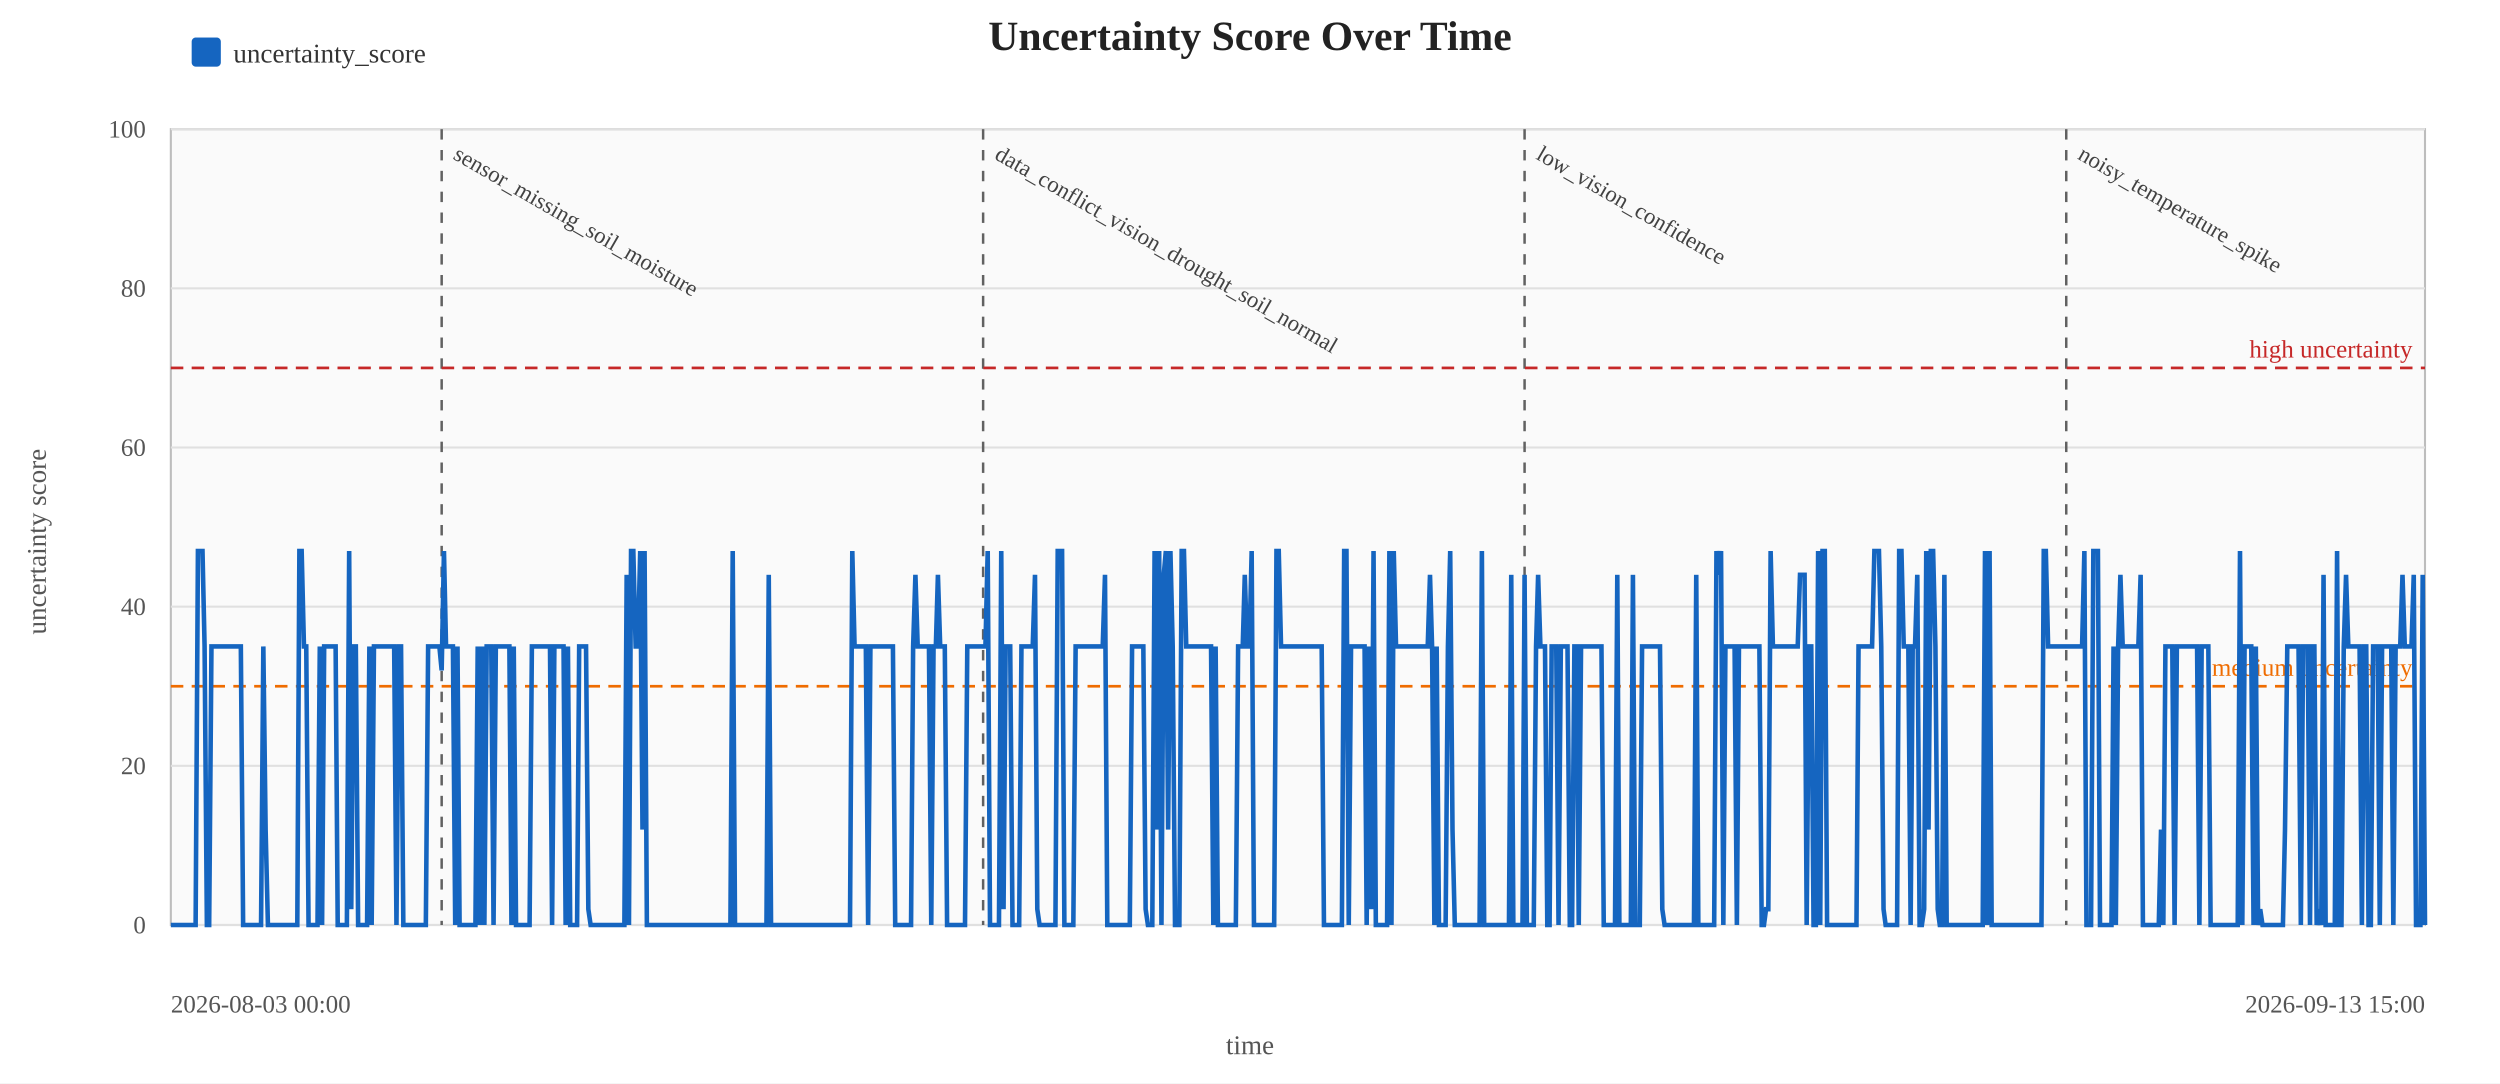
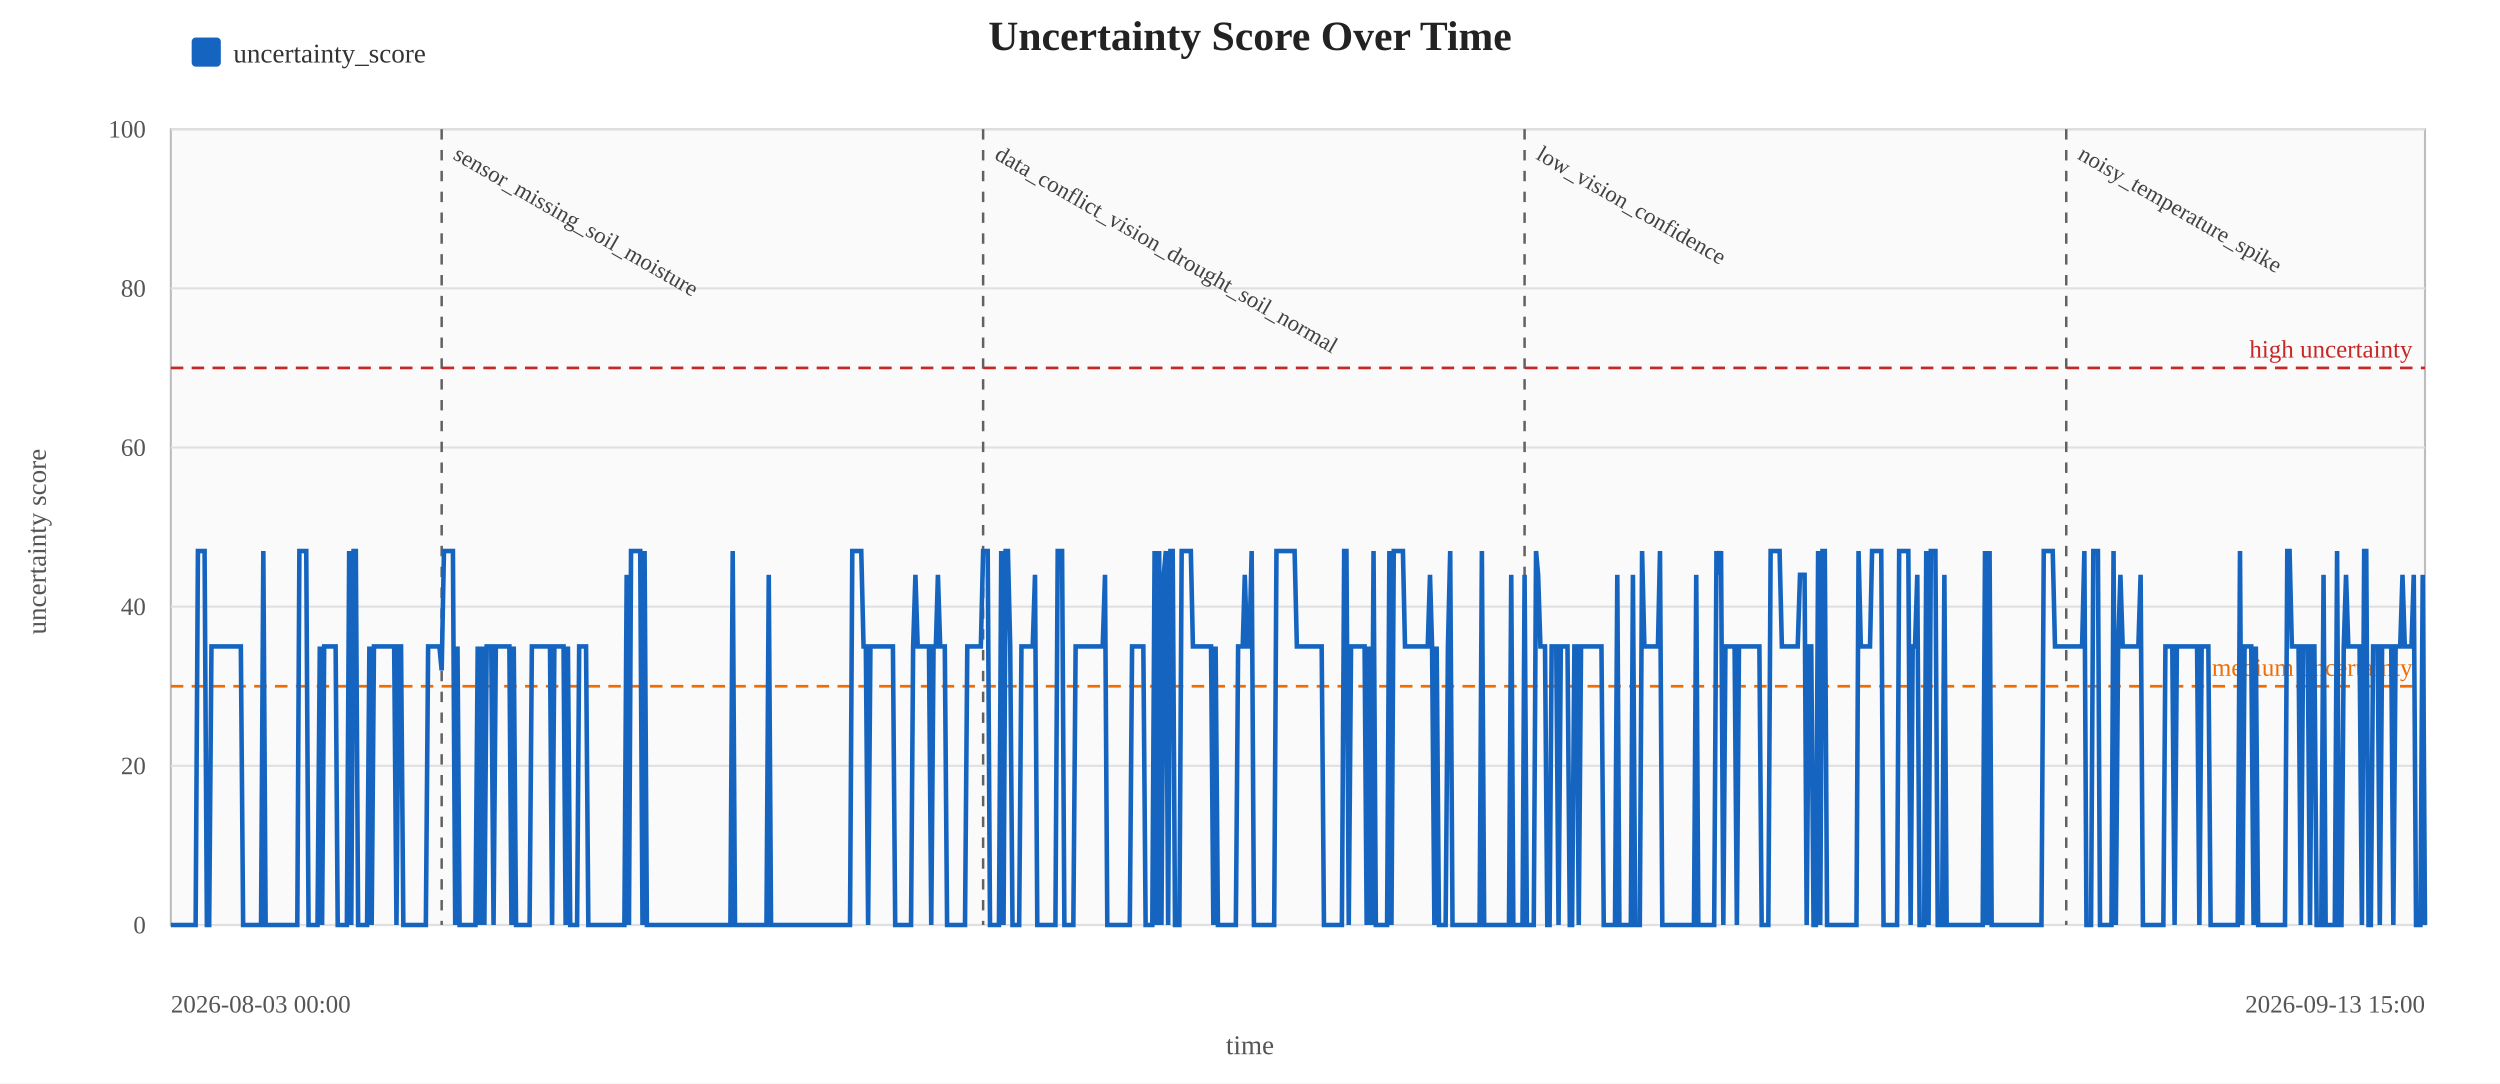
<svg xmlns="http://www.w3.org/2000/svg" width="1200" height="520" viewBox="0 0 1200 520">
  <rect width="100%" height="100%" fill="#ffffff" />
  <text x="600.0" y="24" text-anchor="middle" font-size="20" font-weight="700" fill="#222">Uncertainty Score Over Time</text>
  <rect x="92" y="18" width="14" height="14" fill="#1565c0" rx="2" />
  <text x="112" y="30" font-size="13" fill="#333">uncertainty_score</text>
  <rect x="82" y="62" width="1082" height="382" fill="#fafafa" stroke="#bdbdbd" />
  <line x1="82" y1="444.0" x2="1164" y2="444.0" stroke="#e0e0e0" stroke-width="1" />
  <text x="70" y="448.0" text-anchor="end" font-size="12" fill="#555">0</text>
  <line x1="82" y1="367.6" x2="1164" y2="367.6" stroke="#e0e0e0" stroke-width="1" />
  <text x="70" y="371.6" text-anchor="end" font-size="12" fill="#555">20</text>
  <line x1="82" y1="291.2" x2="1164" y2="291.2" stroke="#e0e0e0" stroke-width="1" />
  <text x="70" y="295.2" text-anchor="end" font-size="12" fill="#555">40</text>
  <line x1="82" y1="214.8" x2="1164" y2="214.8" stroke="#e0e0e0" stroke-width="1" />
  <text x="70" y="218.8" text-anchor="end" font-size="12" fill="#555">60</text>
  <line x1="82" y1="138.4" x2="1164" y2="138.4" stroke="#e0e0e0" stroke-width="1" />
  <text x="70" y="142.4" text-anchor="end" font-size="12" fill="#555">80</text>
  <line x1="82" y1="62.0" x2="1164" y2="62.0" stroke="#e0e0e0" stroke-width="1" />
  <text x="70" y="66.0" text-anchor="end" font-size="12" fill="#555">100</text>
  <line x1="212.0" y1="62" x2="212.0" y2="444" stroke="#616161" stroke-dasharray="5 5" stroke-width="1.2" />
  <text x="217.0" y="76.0" font-size="11" fill="#424242" transform="rotate(30 217.0 76.0)">sensor_missing_soil_moisture</text>
  <line x1="471.9" y1="62" x2="471.9" y2="444" stroke="#616161" stroke-dasharray="5 5" stroke-width="1.2" />
  <text x="476.9" y="76.0" font-size="11" fill="#424242" transform="rotate(30 476.9 76.0)">data_conflict_vision_drought_soil_normal</text>
  <line x1="731.8" y1="62" x2="731.8" y2="444" stroke="#616161" stroke-dasharray="5 5" stroke-width="1.2" />
  <text x="736.8" y="76.0" font-size="11" fill="#424242" transform="rotate(30 736.8 76.0)">low_vision_confidence</text>
  <line x1="991.8" y1="62" x2="991.8" y2="444" stroke="#616161" stroke-dasharray="5 5" stroke-width="1.2" />
  <text x="996.8" y="76.0" font-size="11" fill="#424242" transform="rotate(30 996.8 76.0)">noisy_temperature_spike</text>
  <line x1="82" y1="329.4" x2="1164" y2="329.4" stroke="#ef6c00" stroke-dasharray="6 4" stroke-width="1.3" />
  <text x="1158" y="324.4" text-anchor="end" font-size="12" fill="#ef6c00">medium uncertainty</text>
  <line x1="82" y1="176.6" x2="1164" y2="176.6" stroke="#c62828" stroke-dasharray="6 4" stroke-width="1.3" />
  <text x="1158" y="171.6" text-anchor="end" font-size="12" fill="#c62828">high uncertainty</text>
-   <polyline fill="none" stroke="#1565c0" stroke-width="2.2" points="82.0,444.0 83.1,444.0 84.2,444.0 85.2,444.0 86.3,444.0 87.4,444.0 88.5,444.0 89.6,444.0 90.7,444.0 91.7,444.0 92.8,444.0 93.9,444.0 95.0,264.5 96.1,264.5 97.2,264.5 98.2,310.3 99.3,444.0 100.4,444.0 101.5,310.3 102.6,310.3 103.7,310.3 104.7,310.3 105.8,310.3 106.9,310.3 108.0,310.3 109.1,310.3 110.2,310.3 111.2,310.3 112.3,310.3 113.4,310.3 114.5,310.3 115.6,310.3 116.7,444.0 117.7,444.0 118.8,444.0 119.9,444.0 121.0,444.0 122.1,444.0 123.2,444.0 124.2,444.0 125.3,444.0 126.4,310.3 127.5,398.2 128.6,444.0 129.7,444.0 130.7,444.0 131.8,444.0 132.9,444.0 134.0,444.0 135.1,444.0 136.2,444.0 137.2,444.0 138.3,444.0 139.4,444.0 140.5,444.0 141.6,444.0 142.7,444.0 143.7,264.5 144.8,264.5 145.9,310.3 147.0,310.3 148.1,444.0 149.2,444.0 150.2,444.0 151.3,444.0 152.4,444.0 153.5,310.3 154.6,444.0 155.6,310.3 156.7,310.3 157.8,310.3 158.9,310.3 160.0,310.3 161.1,310.3 162.1,444.0 163.2,444.0 164.3,444.0 165.4,444.0 166.5,444.0 167.6,264.5 168.6,436.4 169.7,310.3 170.8,310.3 171.9,444.0 173.0,444.0 174.1,444.0 175.1,444.0 176.2,444.0 177.3,310.3 178.4,444.0 179.5,310.3 180.6,310.3 181.6,310.3 182.7,310.3 183.8,310.3 184.9,310.3 186.0,310.3 187.1,310.3 188.1,310.3 189.2,310.3 190.3,444.0 191.4,310.3 192.5,310.3 193.6,444.0 194.6,444.0 195.7,444.0 196.8,444.0 197.9,444.0 199.0,444.0 200.1,444.0 201.1,444.0 202.2,444.0 203.3,444.0 204.4,444.0 205.5,310.3 206.6,310.3 207.6,310.3 208.7,310.3 209.8,310.3 210.9,310.3 212.0,321.8 213.1,264.5 214.1,310.3 215.2,310.3 216.3,310.3 217.4,310.3 218.5,444.0 219.6,310.3 220.6,444.0 221.7,444.0 222.8,444.0 223.9,444.0 225.0,444.0 226.1,444.0 227.1,444.0 228.2,444.0 229.3,310.3 230.4,444.0 231.5,310.3 232.5,444.0 233.6,310.3 234.7,310.3 235.8,310.3 236.9,444.0 238.0,310.3 239.0,310.3 240.1,310.3 241.2,310.3 242.3,310.3 243.4,310.3 244.5,310.3 245.5,444.0 246.6,310.3 247.7,444.0 248.8,444.0 249.9,444.0 251.0,444.0 252.0,444.0 253.1,444.0 254.2,444.0 255.3,310.3 256.4,310.3 257.5,310.3 258.5,310.3 259.6,310.3 260.7,310.3 261.8,310.3 262.9,310.3 264.0,310.3 265.0,444.0 266.1,310.3 267.2,310.3 268.3,310.3 269.4,310.3 270.5,310.3 271.5,444.0 272.6,310.3 273.7,444.0 274.8,444.0 275.9,444.0 277.0,444.0 278.0,310.3 279.1,310.3 280.2,310.3 281.3,310.3 282.4,436.4 283.5,444.0 284.5,444.0 285.6,444.0 286.7,444.0 287.8,444.0 288.9,444.0 290.0,444.0 291.0,444.0 292.1,444.0 293.2,444.0 294.3,444.0 295.4,444.0 296.5,444.0 297.5,444.0 298.6,444.0 299.7,444.0 300.8,275.9 301.9,444.0 302.9,264.5 304.0,264.5 305.1,310.3 306.2,310.3 307.3,264.5 308.4,398.2 309.4,264.5 310.5,444.0 311.6,444.0 312.7,444.0 313.8,444.0 314.9,444.0 315.9,444.0 317.0,444.0 318.1,444.0 319.2,444.0 320.3,444.0 321.4,444.0 322.4,444.0 323.5,444.0 324.6,444.0 325.7,444.0 326.8,444.0 327.9,444.0 328.9,444.0 330.0,444.0 331.1,444.0 332.2,444.0 333.3,444.0 334.4,444.0 335.4,444.0 336.5,444.0 337.6,444.0 338.7,444.0 339.8,444.0 340.9,444.0 341.9,444.0 343.0,444.0 344.1,444.0 345.2,444.0 346.3,444.0 347.4,444.0 348.4,444.0 349.5,444.0 350.6,444.0 351.7,264.5 352.8,444.0 353.9,444.0 354.9,444.0 356.0,444.0 357.1,444.0 358.2,444.0 359.3,444.0 360.4,444.0 361.4,444.0 362.5,444.0 363.6,444.0 364.7,444.0 365.8,444.0 366.9,444.0 367.9,444.0 369.0,275.9 370.1,444.0 371.2,444.0 372.3,444.0 373.3,444.0 374.4,444.0 375.5,444.0 376.6,444.0 377.7,444.0 378.8,444.0 379.8,444.0 380.9,444.0 382.0,444.0 383.1,444.0 384.2,444.0 385.3,444.0 386.3,444.0 387.4,444.0 388.5,444.0 389.6,444.0 390.7,444.0 391.8,444.0 392.8,444.0 393.9,444.0 395.0,444.0 396.1,444.0 397.2,444.0 398.3,444.0 399.3,444.0 400.4,444.0 401.5,444.0 402.6,444.0 403.7,444.0 404.8,444.0 405.8,444.0 406.9,444.0 408.0,444.0 409.1,264.5 410.2,310.3 411.3,310.3 412.3,310.3 413.4,310.3 414.5,310.3 415.6,310.3 416.7,444.0 417.8,310.3 418.8,310.3 419.9,310.3 421.0,310.3 422.1,310.3 423.2,310.3 424.3,310.3 425.3,310.3 426.4,310.3 427.5,310.3 428.6,310.3 429.7,444.0 430.8,444.0 431.8,444.0 432.9,444.0 434.0,444.0 435.1,444.0 436.2,444.0 437.3,444.0 438.3,310.3 439.4,275.9 440.5,310.3 441.6,310.3 442.7,310.3 443.7,310.3 444.8,310.3 445.9,310.3 447.0,444.0 448.1,310.3 449.2,310.3 450.2,275.9 451.3,310.3 452.4,310.3 453.5,310.3 454.6,444.0 455.7,444.0 456.7,444.0 457.8,444.0 458.9,444.0 460.0,444.0 461.1,444.0 462.2,444.0 463.2,444.0 464.3,310.3 465.4,310.3 466.5,310.3 467.6,310.3 468.7,310.3 469.7,310.3 470.8,310.3 471.9,310.3 473.0,310.3 474.1,264.5 475.2,444.0 476.2,444.0 477.3,444.0 478.4,444.0 479.5,444.0 480.6,264.5 481.7,436.4 482.7,310.3 483.8,310.3 484.9,310.3 486.0,444.0 487.1,444.0 488.2,444.0 489.2,444.0 490.3,310.3 491.4,310.3 492.5,310.3 493.6,310.3 494.7,310.3 495.7,310.3 496.8,275.9 497.9,436.4 499.0,444.0 500.1,444.0 501.2,444.0 502.2,444.0 503.3,444.0 504.4,444.0 505.5,444.0 506.6,444.0 507.7,264.5 508.7,264.5 509.8,264.5 510.9,444.0 512.0,444.0 513.1,444.0 514.2,444.0 515.2,444.0 516.3,310.3 517.4,310.3 518.5,310.3 519.6,310.3 520.6,310.3 521.7,310.3 522.8,310.3 523.9,310.3 525.0,310.3 526.1,310.3 527.1,310.3 528.2,310.3 529.3,310.3 530.4,275.9 531.5,444.0 532.6,444.0 533.6,444.0 534.7,444.0 535.8,444.0 536.9,444.0 538.0,444.0 539.1,444.0 540.1,444.0 541.2,444.0 542.3,444.0 543.4,310.3 544.5,310.3 545.6,310.3 546.6,310.3 547.7,310.3 548.8,310.3 549.9,436.4 551.0,444.0 552.1,444.0 553.1,444.0 554.2,264.5 555.3,398.2 556.4,264.5 557.5,444.0 558.6,275.9 559.6,264.5 560.7,398.2 561.8,264.5 562.9,310.3 564.0,444.0 565.1,444.0 566.1,444.0 567.2,264.5 568.3,264.5 569.4,310.3 570.5,310.3 571.6,310.3 572.6,310.3 573.7,310.3 574.8,310.3 575.9,310.3 577.0,310.3 578.1,310.3 579.1,310.3 580.2,310.3 581.3,310.3 582.4,444.0 583.5,310.3 584.6,444.0 585.6,444.0 586.7,444.0 587.8,444.0 588.9,444.0 590.0,444.0 591.0,444.0 592.1,444.0 593.2,444.0 594.3,310.3 595.4,310.3 596.5,310.3 597.5,275.9 598.6,310.3 599.7,310.3 600.8,264.5 601.9,444.0 603.0,444.0 604.0,444.0 605.1,444.0 606.2,444.0 607.3,444.0 608.4,444.0 609.5,444.0 610.5,444.0 611.6,444.0 612.7,264.5 613.8,264.5 614.9,310.3 616.0,310.3 617.0,310.3 618.1,310.3 619.2,310.3 620.3,310.3 621.4,310.3 622.5,310.3 623.5,310.3 624.6,310.3 625.7,310.3 626.8,310.3 627.9,310.3 629.0,310.3 630.0,310.3 631.1,310.3 632.2,310.3 633.3,310.3 634.4,310.3 635.5,444.0 636.5,444.0 637.6,444.0 638.7,444.0 639.8,444.0 640.9,444.0 642.0,444.0 643.0,444.0 644.1,444.0 645.2,264.5 646.3,264.5 647.4,444.0 648.5,310.3 649.5,310.3 650.6,310.3 651.7,310.3 652.8,310.3 653.9,310.3 655.0,310.3 656.0,444.0 657.1,310.3 658.2,436.4 659.3,264.5 660.4,444.0 661.4,444.0 662.5,444.0 663.6,444.0 664.7,444.0 665.8,444.0 666.9,264.5 667.9,444.0 669.0,264.5 670.1,310.3 671.2,310.3 672.3,310.3 673.4,310.3 674.4,310.3 675.5,310.3 676.6,310.3 677.7,310.3 678.8,310.3 679.9,310.3 680.9,310.3 682.0,310.3 683.1,310.3 684.2,310.3 685.3,310.3 686.4,275.9 687.4,310.3 688.5,444.0 689.6,310.3 690.7,444.0 691.8,444.0 692.9,444.0 693.9,444.0 695.0,310.3 696.1,264.5 697.2,398.2 698.3,444.0 699.4,444.0 700.4,444.0 701.5,444.0 702.6,444.0 703.7,444.0 704.8,444.0 705.9,444.0 706.9,444.0 708.0,444.0 709.1,444.0 710.2,444.0 711.3,264.5 712.4,444.0 713.4,444.0 714.5,444.0 715.6,444.0 716.7,444.0 717.8,444.0 718.9,444.0 719.9,444.0 721.0,444.0 722.1,444.0 723.2,444.0 724.3,444.0 725.4,275.9 726.4,444.0 727.5,444.0 728.6,444.0 729.7,444.0 730.8,444.0 731.8,275.9 732.9,444.0 734.0,444.0 735.1,444.0 736.2,444.0 737.3,310.3 738.3,275.9 739.4,310.3 740.5,310.3 741.6,310.3 742.7,444.0 743.8,444.0 744.8,310.3 745.9,310.3 747.0,310.3 748.1,444.0 749.2,310.3 750.3,310.3 751.3,310.3 752.4,310.3 753.5,444.0 754.6,444.0 755.7,310.3 756.8,310.3 757.8,444.0 758.9,310.3 760.0,310.3 761.1,310.3 762.2,310.3 763.3,310.3 764.3,310.3 765.4,310.3 766.5,310.3 767.6,310.3 768.7,310.3 769.8,444.0 770.8,444.0 771.9,444.0 773.0,444.0 774.1,444.0 775.2,444.0 776.3,275.9 777.3,444.0 778.4,444.0 779.5,444.0 780.6,444.0 781.7,444.0 782.8,444.0 783.8,275.9 784.9,444.0 786.0,444.0 787.1,444.0 788.2,310.3 789.3,310.3 790.3,310.3 791.4,310.3 792.5,310.3 793.6,310.3 794.7,310.3 795.8,310.3 796.8,310.3 797.9,436.4 799.0,444.0 800.1,444.0 801.2,444.0 802.3,444.0 803.3,444.0 804.4,444.0 805.5,444.0 806.6,444.0 807.7,444.0 808.7,444.0 809.8,444.0 810.9,444.0 812.0,444.0 813.1,444.0 814.2,275.9 815.2,444.0 816.3,444.0 817.4,444.0 818.5,444.0 819.6,444.0 820.7,444.0 821.7,444.0 822.8,444.0 823.9,264.5 825.0,275.9 826.1,264.5 827.2,444.0 828.2,310.3 829.3,310.3 830.4,310.3 831.5,310.3 832.6,310.3 833.7,444.0 834.7,310.3 835.8,310.3 836.9,310.3 838.0,310.3 839.1,310.3 840.2,310.3 841.2,310.3 842.3,310.3 843.4,310.3 844.5,310.3 845.6,444.0 846.7,444.0 847.7,436.4 848.8,436.4 849.9,264.5 851.0,310.3 852.1,310.3 853.2,310.3 854.2,310.3 855.3,310.3 856.4,310.3 857.5,310.3 858.6,310.3 859.7,310.3 860.7,310.3 861.8,310.3 862.9,310.3 864.0,275.9 865.1,275.9 866.2,275.9 867.2,444.0 868.3,310.3 869.4,310.3 870.5,444.0 871.6,444.0 872.7,264.5 873.7,444.0 874.8,264.5 875.9,264.5 877.0,444.0 878.1,444.0 879.1,444.0 880.2,444.0 881.3,444.0 882.4,444.0 883.5,444.0 884.6,444.0 885.6,444.0 886.7,444.0 887.8,444.0 888.9,444.0 890.0,444.0 891.1,444.0 892.1,310.3 893.2,310.3 894.3,310.3 895.4,310.3 896.5,310.3 897.6,310.3 898.6,310.3 899.7,264.5 900.8,264.5 901.9,264.5 903.0,310.3 904.1,436.4 905.1,444.0 906.2,444.0 907.3,444.0 908.4,444.0 909.5,444.0 910.6,444.0 911.6,264.5 912.7,264.5 913.8,310.3 914.9,310.3 916.0,310.3 917.1,444.0 918.1,310.3 919.2,310.3 920.3,275.9 921.4,444.0 922.5,444.0 923.6,436.4 924.6,264.5 925.7,398.2 926.8,264.5 927.9,264.5 929.0,310.3 930.1,436.4 931.1,444.0 932.2,444.0 933.3,275.9 934.4,444.0 935.5,444.0 936.6,444.0 937.6,444.0 938.7,444.0 939.8,444.0 940.9,444.0 942.0,444.0 943.1,444.0 944.1,444.0 945.2,444.0 946.3,444.0 947.4,444.0 948.5,444.0 949.5,444.0 950.6,444.0 951.7,444.0 952.8,264.5 953.9,444.0 955.0,264.5 956.0,444.0 957.1,444.0 958.2,444.0 959.3,444.0 960.4,444.0 961.5,444.0 962.5,444.0 963.6,444.0 964.7,444.0 965.8,444.0 966.9,444.0 968.0,444.0 969.0,444.0 970.1,444.0 971.2,444.0 972.3,444.0 973.4,444.0 974.5,444.0 975.5,444.0 976.6,444.0 977.7,444.0 978.8,444.0 979.9,444.0 981.0,264.5 982.0,264.5 983.1,310.3 984.2,310.3 985.3,310.3 986.4,310.3 987.5,310.3 988.5,310.3 989.6,310.3 990.7,310.3 991.8,310.3 992.9,310.3 994.0,310.3 995.0,310.3 996.1,310.3 997.2,310.3 998.3,310.3 999.4,310.3 1000.5,264.5 1001.5,444.0 1002.6,444.0 1003.7,444.0 1004.8,264.5 1005.9,264.5 1007.0,264.5 1008.0,444.0 1009.1,444.0 1010.2,444.0 1011.3,444.0 1012.4,444.0 1013.5,444.0 1014.5,310.3 1015.6,444.0 1016.7,310.3 1017.8,275.9 1018.9,310.3 1019.9,310.3 1021.0,310.3 1022.1,310.3 1023.2,310.3 1024.3,310.3 1025.4,310.3 1026.4,310.3 1027.5,275.9 1028.6,444.0 1029.7,444.0 1030.8,444.0 1031.9,444.0 1032.9,444.0 1034.0,444.0 1035.1,444.0 1036.2,444.0 1037.3,398.2 1038.4,444.0 1039.4,310.3 1040.5,310.3 1041.6,310.3 1042.7,310.3 1043.8,444.0 1044.9,310.3 1045.9,310.3 1047.0,310.3 1048.1,310.3 1049.2,310.3 1050.3,310.3 1051.4,310.3 1052.4,310.3 1053.5,310.3 1054.6,310.3 1055.7,444.0 1056.8,310.3 1057.9,310.3 1058.9,310.3 1060.0,310.3 1061.1,444.0 1062.2,444.0 1063.3,444.0 1064.4,444.0 1065.4,444.0 1066.5,444.0 1067.6,444.0 1068.7,444.0 1069.8,444.0 1070.9,444.0 1071.9,444.0 1073.0,444.0 1074.1,444.0 1075.2,264.5 1076.3,444.0 1077.4,310.3 1078.4,310.3 1079.5,310.3 1080.6,310.3 1081.7,444.0 1082.8,310.3 1083.9,444.0 1084.9,436.4 1086.0,444.0 1087.1,444.0 1088.2,444.0 1089.3,444.0 1090.4,444.0 1091.4,444.0 1092.5,444.0 1093.6,444.0 1094.7,444.0 1095.8,444.0 1096.8,398.2 1097.9,310.3 1099.0,310.3 1100.1,310.3 1101.2,310.3 1102.3,310.3 1103.3,310.3 1104.4,444.0 1105.5,310.3 1106.6,310.3 1107.7,310.3 1108.8,444.0 1109.8,310.3 1110.9,310.3 1112.0,444.0 1113.1,436.4 1114.2,444.0 1115.3,275.9 1116.3,444.0 1117.4,444.0 1118.5,444.0 1119.6,444.0 1120.7,444.0 1121.8,264.5 1122.8,444.0 1123.9,444.0 1125.0,310.3 1126.1,275.9 1127.2,310.3 1128.3,310.3 1129.3,310.3 1130.4,310.3 1131.5,310.3 1132.6,310.3 1133.7,444.0 1134.8,310.3 1135.8,310.3 1136.9,444.0 1138.0,444.0 1139.1,310.3 1140.2,310.3 1141.3,310.3 1142.3,444.0 1143.4,310.3 1144.5,310.3 1145.6,310.3 1146.7,310.3 1147.8,310.3 1148.8,444.0 1149.9,310.3 1151.0,310.3 1152.1,310.3 1153.2,275.9 1154.3,310.3 1155.3,310.3 1156.4,310.3 1157.5,310.3 1158.6,275.9 1159.7,444.0 1160.8,444.0 1161.8,444.0 1162.9,275.9 1164.0,444.0" />
+   <polyline fill="none" stroke="#1565c0" stroke-width="2.2" points="82.0,444.0 83.1,444.0 84.2,444.0 85.2,444.0 86.3,444.0 87.4,444.0 88.5,444.0 89.6,444.0 90.7,444.0 91.7,444.0 92.8,444.0 93.9,444.0 95.0,264.5 96.1,264.5 97.2,264.5 98.2,264.5 99.3,444.0 100.4,444.0 101.5,310.3 102.6,310.3 103.7,310.3 104.7,310.3 105.8,310.3 106.9,310.3 108.0,310.3 109.1,310.3 110.2,310.3 111.2,310.3 112.3,310.3 113.4,310.3 114.5,310.3 115.6,310.3 116.7,444.0 117.7,444.0 118.8,444.0 119.9,444.0 121.0,444.0 122.1,444.0 123.2,444.0 124.2,444.0 125.3,444.0 126.4,264.5 127.5,444.0 128.6,444.0 129.7,444.0 130.7,444.0 131.8,444.0 132.9,444.0 134.0,444.0 135.1,444.0 136.2,444.0 137.2,444.0 138.3,444.0 139.4,444.0 140.5,444.0 141.6,444.0 142.7,444.0 143.7,264.5 144.8,264.5 145.9,264.5 147.0,264.5 148.1,444.0 149.2,444.0 150.2,444.0 151.3,444.0 152.4,444.0 153.5,310.3 154.6,444.0 155.6,310.3 156.7,310.3 157.8,310.3 158.9,310.3 160.0,310.3 161.1,310.3 162.1,444.0 163.2,444.0 164.3,444.0 165.4,444.0 166.5,444.0 167.6,264.5 168.6,444.0 169.7,264.5 170.8,264.5 171.9,444.0 173.0,444.0 174.1,444.0 175.1,444.0 176.2,444.0 177.3,310.3 178.4,444.0 179.5,310.3 180.6,310.3 181.6,310.3 182.7,310.3 183.8,310.3 184.9,310.3 186.0,310.3 187.1,310.3 188.1,310.3 189.2,310.3 190.3,444.0 191.4,310.3 192.5,310.3 193.6,444.0 194.6,444.0 195.7,444.0 196.8,444.0 197.9,444.0 199.0,444.0 200.1,444.0 201.1,444.0 202.2,444.0 203.3,444.0 204.4,444.0 205.5,310.3 206.6,310.3 207.6,310.3 208.7,310.3 209.8,310.3 210.9,310.3 212.0,321.8 213.1,264.5 214.1,264.5 215.2,264.5 216.3,264.5 217.4,264.5 218.5,444.0 219.6,310.3 220.6,444.0 221.7,444.0 222.8,444.0 223.9,444.0 225.0,444.0 226.1,444.0 227.1,444.0 228.2,444.0 229.3,310.3 230.4,444.0 231.5,310.3 232.5,444.0 233.6,310.3 234.7,310.3 235.8,310.3 236.9,444.0 238.0,310.3 239.0,310.3 240.1,310.3 241.2,310.3 242.3,310.3 243.4,310.3 244.5,310.3 245.5,444.0 246.6,310.3 247.7,444.0 248.8,444.0 249.9,444.0 251.0,444.0 252.0,444.0 253.1,444.0 254.2,444.0 255.3,310.3 256.4,310.3 257.5,310.3 258.5,310.3 259.6,310.3 260.7,310.3 261.8,310.3 262.9,310.3 264.0,310.3 265.0,444.0 266.1,310.3 267.2,310.3 268.3,310.3 269.4,310.3 270.5,310.3 271.5,444.0 272.6,310.3 273.7,444.0 274.8,444.0 275.9,444.0 277.0,444.0 278.0,310.3 279.1,310.3 280.2,310.3 281.3,310.3 282.4,444.0 283.5,444.0 284.5,444.0 285.6,444.0 286.7,444.0 287.8,444.0 288.9,444.0 290.0,444.0 291.0,444.0 292.1,444.0 293.2,444.0 294.3,444.0 295.4,444.0 296.5,444.0 297.5,444.0 298.6,444.0 299.7,444.0 300.8,275.9 301.9,444.0 302.9,264.5 304.0,264.5 305.1,264.5 306.2,264.5 307.3,264.5 308.4,444.0 309.4,264.5 310.5,444.0 311.6,444.0 312.7,444.0 313.8,444.0 314.9,444.0 315.9,444.0 317.0,444.0 318.1,444.0 319.2,444.0 320.3,444.0 321.4,444.0 322.4,444.0 323.5,444.0 324.6,444.0 325.7,444.0 326.8,444.0 327.9,444.0 328.9,444.0 330.0,444.0 331.1,444.0 332.2,444.0 333.3,444.0 334.4,444.0 335.4,444.0 336.5,444.0 337.6,444.0 338.7,444.0 339.8,444.0 340.9,444.0 341.9,444.0 343.0,444.0 344.1,444.0 345.2,444.0 346.3,444.0 347.4,444.0 348.4,444.0 349.5,444.0 350.6,444.0 351.7,264.5 352.8,444.0 353.9,444.0 354.9,444.0 356.0,444.0 357.1,444.0 358.2,444.0 359.3,444.0 360.4,444.0 361.4,444.0 362.5,444.0 363.6,444.0 364.7,444.0 365.8,444.0 366.9,444.0 367.9,444.0 369.0,275.9 370.1,444.0 371.2,444.0 372.3,444.0 373.3,444.0 374.4,444.0 375.5,444.0 376.6,444.0 377.7,444.0 378.8,444.0 379.8,444.0 380.9,444.0 382.0,444.0 383.1,444.0 384.2,444.0 385.3,444.0 386.3,444.0 387.4,444.0 388.5,444.0 389.6,444.0 390.7,444.0 391.8,444.0 392.8,444.0 393.9,444.0 395.0,444.0 396.1,444.0 397.2,444.0 398.3,444.0 399.3,444.0 400.4,444.0 401.5,444.0 402.6,444.0 403.7,444.0 404.8,444.0 405.8,444.0 406.9,444.0 408.0,444.0 409.1,264.5 410.2,264.5 411.3,264.5 412.3,264.5 413.4,264.5 414.5,310.3 415.6,310.3 416.7,444.0 417.8,310.3 418.8,310.3 419.9,310.3 421.0,310.3 422.1,310.3 423.2,310.3 424.3,310.3 425.3,310.3 426.4,310.3 427.5,310.3 428.6,310.3 429.7,444.0 430.8,444.0 431.8,444.0 432.9,444.0 434.0,444.0 435.1,444.0 436.2,444.0 437.3,444.0 438.3,310.3 439.4,275.9 440.5,310.3 441.6,310.3 442.7,310.3 443.7,310.3 444.8,310.3 445.9,310.3 447.0,444.0 448.1,310.3 449.2,310.3 450.2,275.9 451.3,310.3 452.4,310.3 453.5,310.3 454.6,444.0 455.7,444.0 456.7,444.0 457.8,444.0 458.9,444.0 460.0,444.0 461.1,444.0 462.2,444.0 463.2,444.0 464.3,310.3 465.4,310.3 466.5,310.3 467.6,310.3 468.7,310.3 469.7,310.3 470.8,310.3 471.9,264.5 473.0,264.5 474.1,264.5 475.2,444.0 476.2,444.0 477.3,444.0 478.4,444.0 479.5,444.0 480.6,264.5 481.7,444.0 482.7,264.5 483.8,264.5 484.9,310.3 486.0,444.0 487.1,444.0 488.2,444.0 489.2,444.0 490.3,310.3 491.4,310.3 492.5,310.3 493.6,310.3 494.7,310.3 495.7,310.3 496.8,275.9 497.9,444.0 499.0,444.0 500.1,444.0 501.2,444.0 502.2,444.0 503.3,444.0 504.4,444.0 505.5,444.0 506.6,444.0 507.7,264.5 508.7,264.5 509.8,264.5 510.9,444.0 512.0,444.0 513.1,444.0 514.2,444.0 515.2,444.0 516.3,310.3 517.4,310.3 518.5,310.3 519.6,310.3 520.6,310.3 521.7,310.3 522.8,310.3 523.9,310.3 525.0,310.3 526.1,310.3 527.1,310.3 528.2,310.3 529.3,310.3 530.4,275.9 531.5,444.0 532.6,444.0 533.6,444.0 534.7,444.0 535.8,444.0 536.9,444.0 538.0,444.0 539.1,444.0 540.1,444.0 541.2,444.0 542.3,444.0 543.4,310.3 544.5,310.3 545.6,310.3 546.6,310.3 547.7,310.3 548.8,310.3 549.9,444.0 551.0,444.0 552.1,444.0 553.1,444.0 554.2,264.5 555.3,444.0 556.4,264.5 557.5,444.0 558.6,275.9 559.6,264.5 560.7,444.0 561.8,264.5 562.9,264.5 564.0,444.0 565.1,444.0 566.1,444.0 567.2,264.5 568.3,264.5 569.4,264.5 570.5,264.5 571.6,264.5 572.6,310.3 573.7,310.3 574.8,310.3 575.9,310.3 577.0,310.3 578.1,310.3 579.1,310.3 580.2,310.3 581.3,310.3 582.4,444.0 583.5,310.3 584.6,444.0 585.6,444.0 586.7,444.0 587.8,444.0 588.9,444.0 590.0,444.0 591.0,444.0 592.1,444.0 593.2,444.0 594.3,310.3 595.4,310.3 596.5,310.3 597.5,275.9 598.6,310.3 599.7,310.3 600.8,264.5 601.9,444.0 603.0,444.0 604.0,444.0 605.1,444.0 606.2,444.0 607.3,444.0 608.4,444.0 609.5,444.0 610.5,444.0 611.6,444.0 612.7,264.5 613.8,264.5 614.9,264.5 616.0,264.5 617.0,264.5 618.1,264.5 619.2,264.5 620.3,264.5 621.4,264.5 622.5,310.3 623.5,310.3 624.6,310.3 625.7,310.3 626.8,310.3 627.9,310.3 629.0,310.3 630.0,310.3 631.1,310.3 632.2,310.3 633.3,310.3 634.4,310.3 635.5,444.0 636.5,444.0 637.6,444.0 638.7,444.0 639.8,444.0 640.9,444.0 642.0,444.0 643.0,444.0 644.1,444.0 645.2,264.5 646.3,264.5 647.4,444.0 648.5,310.3 649.5,310.3 650.6,310.3 651.7,310.3 652.8,310.3 653.9,310.3 655.0,310.3 656.0,444.0 657.1,310.3 658.2,444.0 659.3,264.5 660.4,444.0 661.4,444.0 662.5,444.0 663.6,444.0 664.7,444.0 665.8,444.0 666.9,264.5 667.9,444.0 669.0,264.5 670.1,264.5 671.2,264.5 672.3,264.5 673.4,264.5 674.4,310.3 675.5,310.3 676.6,310.3 677.7,310.3 678.8,310.3 679.9,310.3 680.9,310.3 682.0,310.3 683.1,310.3 684.2,310.3 685.3,310.3 686.4,275.9 687.4,310.3 688.5,444.0 689.6,310.3 690.7,444.0 691.8,444.0 692.9,444.0 693.9,444.0 695.0,310.3 696.1,264.5 697.2,444.0 698.3,444.0 699.4,444.0 700.4,444.0 701.5,444.0 702.6,444.0 703.7,444.0 704.8,444.0 705.9,444.0 706.9,444.0 708.0,444.0 709.1,444.0 710.2,444.0 711.3,264.5 712.4,444.0 713.4,444.0 714.5,444.0 715.6,444.0 716.7,444.0 717.8,444.0 718.9,444.0 719.9,444.0 721.0,444.0 722.1,444.0 723.2,444.0 724.3,444.0 725.4,275.9 726.4,444.0 727.5,444.0 728.6,444.0 729.7,444.0 730.8,444.0 731.8,275.9 732.9,444.0 734.0,444.0 735.1,444.0 736.2,444.0 737.3,264.5 738.3,275.9 739.4,310.3 740.5,310.3 741.6,310.3 742.7,444.0 743.8,444.0 744.8,310.3 745.9,310.3 747.0,310.3 748.1,444.0 749.2,310.3 750.3,310.3 751.3,310.3 752.4,310.3 753.5,444.0 754.6,444.0 755.7,310.3 756.8,310.3 757.8,444.0 758.9,310.3 760.0,310.3 761.1,310.3 762.2,310.3 763.3,310.3 764.3,310.3 765.4,310.3 766.5,310.3 767.6,310.3 768.7,310.3 769.8,444.0 770.8,444.0 771.9,444.0 773.0,444.0 774.1,444.0 775.2,444.0 776.3,275.9 777.3,444.0 778.4,444.0 779.5,444.0 780.6,444.0 781.7,444.0 782.8,444.0 783.8,275.9 784.9,444.0 786.0,444.0 787.1,444.0 788.2,264.5 789.3,310.3 790.3,310.3 791.4,310.3 792.5,310.3 793.6,310.3 794.7,310.3 795.8,310.3 796.8,264.5 797.9,444.0 799.0,444.0 800.1,444.0 801.2,444.0 802.3,444.0 803.3,444.0 804.4,444.0 805.5,444.0 806.6,444.0 807.7,444.0 808.7,444.0 809.8,444.0 810.9,444.0 812.0,444.0 813.1,444.0 814.2,275.9 815.2,444.0 816.3,444.0 817.4,444.0 818.5,444.0 819.6,444.0 820.7,444.0 821.7,444.0 822.8,444.0 823.9,264.5 825.0,275.9 826.1,264.5 827.2,444.0 828.2,310.3 829.3,310.3 830.4,310.3 831.5,310.3 832.6,310.3 833.7,444.0 834.7,310.3 835.8,310.3 836.9,310.3 838.0,310.3 839.1,310.3 840.2,310.3 841.2,310.3 842.3,310.3 843.4,310.3 844.5,310.3 845.6,444.0 846.7,444.0 847.7,444.0 848.8,444.0 849.9,264.5 851.0,264.5 852.1,264.5 853.2,264.5 854.2,264.5 855.3,310.3 856.4,310.3 857.5,310.3 858.6,310.3 859.7,310.3 860.7,310.3 861.8,310.3 862.9,310.3 864.0,275.9 865.1,275.9 866.2,275.9 867.2,444.0 868.3,310.3 869.4,310.3 870.5,444.0 871.6,444.0 872.7,264.5 873.7,444.0 874.8,264.5 875.9,264.5 877.0,444.0 878.1,444.0 879.1,444.0 880.2,444.0 881.3,444.0 882.4,444.0 883.5,444.0 884.6,444.0 885.6,444.0 886.7,444.0 887.8,444.0 888.9,444.0 890.0,444.0 891.1,444.0 892.1,264.5 893.2,310.3 894.3,310.3 895.4,310.3 896.5,310.3 897.6,310.3 898.6,264.5 899.7,264.5 900.8,264.5 901.9,264.5 903.0,264.5 904.1,444.0 905.1,444.0 906.2,444.0 907.3,444.0 908.4,444.0 909.5,444.0 910.6,444.0 911.6,264.5 912.7,264.5 913.8,264.5 914.9,264.5 916.0,264.5 917.1,444.0 918.1,310.3 919.2,310.3 920.3,275.9 921.4,444.0 922.5,444.0 923.6,444.0 924.6,264.5 925.7,444.0 926.8,264.5 927.9,264.5 929.0,264.5 930.1,444.0 931.1,444.0 932.2,444.0 933.3,275.9 934.4,444.0 935.5,444.0 936.6,444.0 937.6,444.0 938.7,444.0 939.8,444.0 940.9,444.0 942.0,444.0 943.1,444.0 944.1,444.0 945.2,444.0 946.3,444.0 947.4,444.0 948.5,444.0 949.5,444.0 950.6,444.0 951.7,444.0 952.8,264.5 953.9,444.0 955.0,264.5 956.0,444.0 957.1,444.0 958.2,444.0 959.3,444.0 960.4,444.0 961.5,444.0 962.5,444.0 963.6,444.0 964.7,444.0 965.8,444.0 966.9,444.0 968.0,444.0 969.0,444.0 970.1,444.0 971.2,444.0 972.3,444.0 973.4,444.0 974.5,444.0 975.5,444.0 976.6,444.0 977.7,444.0 978.8,444.0 979.9,444.0 981.0,264.5 982.0,264.5 983.1,264.5 984.2,264.5 985.3,264.5 986.4,310.3 987.5,310.3 988.5,310.3 989.6,310.3 990.7,310.3 991.8,310.3 992.9,310.3 994.0,310.3 995.0,310.3 996.1,310.3 997.2,310.3 998.3,310.3 999.4,310.3 1000.5,264.5 1001.5,444.0 1002.6,444.0 1003.7,444.0 1004.8,264.5 1005.9,264.5 1007.0,264.5 1008.0,444.0 1009.1,444.0 1010.2,444.0 1011.3,444.0 1012.4,444.0 1013.5,444.0 1014.5,264.5 1015.6,444.0 1016.7,310.3 1017.8,275.9 1018.9,310.3 1019.9,310.3 1021.0,310.3 1022.1,310.3 1023.2,310.3 1024.3,310.3 1025.4,310.3 1026.4,310.3 1027.5,275.9 1028.6,444.0 1029.7,444.0 1030.8,444.0 1031.9,444.0 1032.9,444.0 1034.0,444.0 1035.1,444.0 1036.2,444.0 1037.3,444.0 1038.4,444.0 1039.4,310.3 1040.5,310.3 1041.6,310.3 1042.7,310.3 1043.8,444.0 1044.9,310.3 1045.9,310.3 1047.0,310.3 1048.1,310.3 1049.2,310.3 1050.3,310.3 1051.4,310.3 1052.4,310.3 1053.5,310.3 1054.6,310.3 1055.7,444.0 1056.8,310.3 1057.9,310.3 1058.9,310.3 1060.0,310.3 1061.1,444.0 1062.2,444.0 1063.3,444.0 1064.4,444.0 1065.4,444.0 1066.5,444.0 1067.6,444.0 1068.7,444.0 1069.8,444.0 1070.9,444.0 1071.9,444.0 1073.0,444.0 1074.1,444.0 1075.2,264.5 1076.3,444.0 1077.4,310.3 1078.4,310.3 1079.5,310.3 1080.6,310.3 1081.7,444.0 1082.8,310.3 1083.9,444.0 1084.9,444.0 1086.0,444.0 1087.1,444.0 1088.2,444.0 1089.3,444.0 1090.4,444.0 1091.4,444.0 1092.5,444.0 1093.6,444.0 1094.7,444.0 1095.8,444.0 1096.8,444.0 1097.9,264.5 1099.0,264.5 1100.1,310.3 1101.2,310.3 1102.3,310.3 1103.3,310.3 1104.4,444.0 1105.5,310.3 1106.6,310.3 1107.7,310.3 1108.8,444.0 1109.8,310.3 1110.9,310.3 1112.0,444.0 1113.1,444.0 1114.2,444.0 1115.3,275.9 1116.3,444.0 1117.4,444.0 1118.5,444.0 1119.6,444.0 1120.7,444.0 1121.8,264.5 1122.8,444.0 1123.9,444.0 1125.0,310.3 1126.1,275.9 1127.2,310.3 1128.3,310.3 1129.3,310.3 1130.4,310.3 1131.5,310.3 1132.6,310.3 1133.7,444.0 1134.8,264.5 1135.8,264.5 1136.9,444.0 1138.0,444.0 1139.1,310.3 1140.2,310.3 1141.3,310.3 1142.3,444.0 1143.4,310.3 1144.5,310.3 1145.6,310.3 1146.7,310.3 1147.8,310.3 1148.8,444.0 1149.9,310.3 1151.0,310.3 1152.1,310.3 1153.2,275.9 1154.3,310.3 1155.3,310.3 1156.4,310.3 1157.5,310.3 1158.6,275.9 1159.7,444.0 1160.8,444.0 1161.8,444.0 1162.9,275.9 1164.0,444.0" />
  <text x="82" y="486" font-size="12" fill="#555">2026-08-03 00:00</text>
  <text x="1164" y="486" text-anchor="end" font-size="12" fill="#555">2026-09-13 15:00</text>
  <text x="600.0" y="506" text-anchor="middle" font-size="13" fill="#555">time</text>
  <text x="22" y="260.0" text-anchor="middle" font-size="13" fill="#555" transform="rotate(-90 22 260.0)">uncertainty score</text>
</svg>
